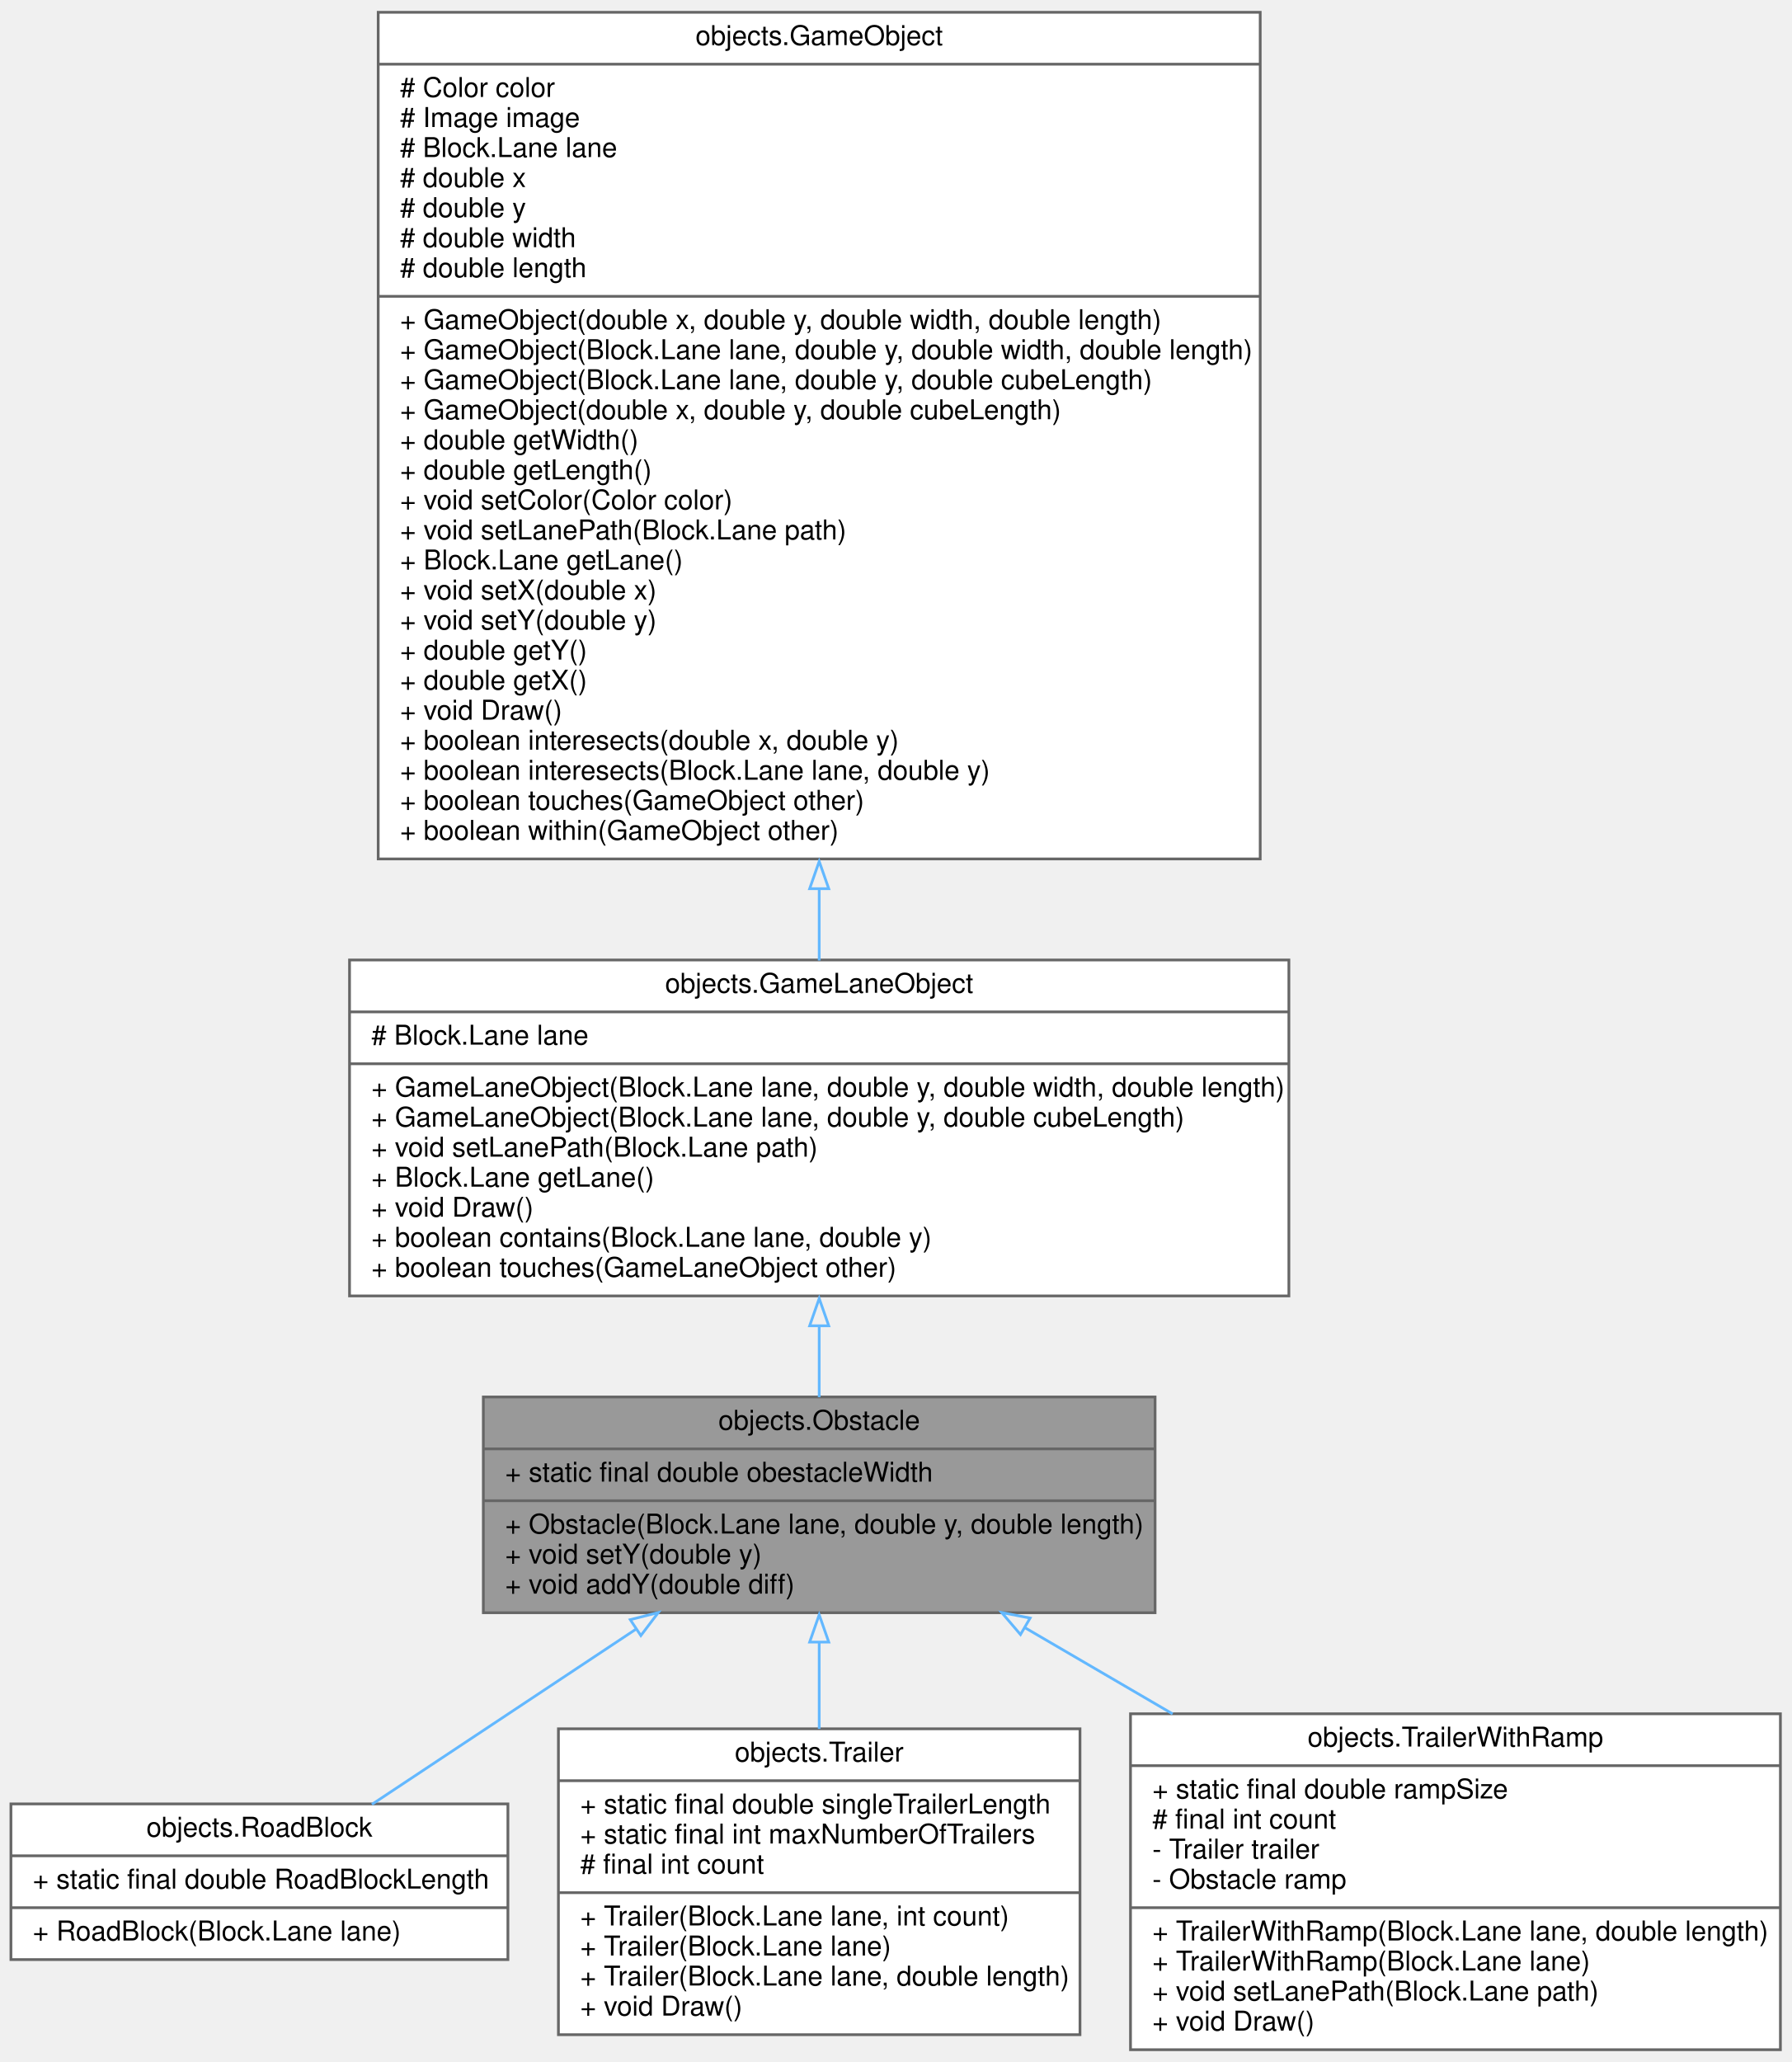
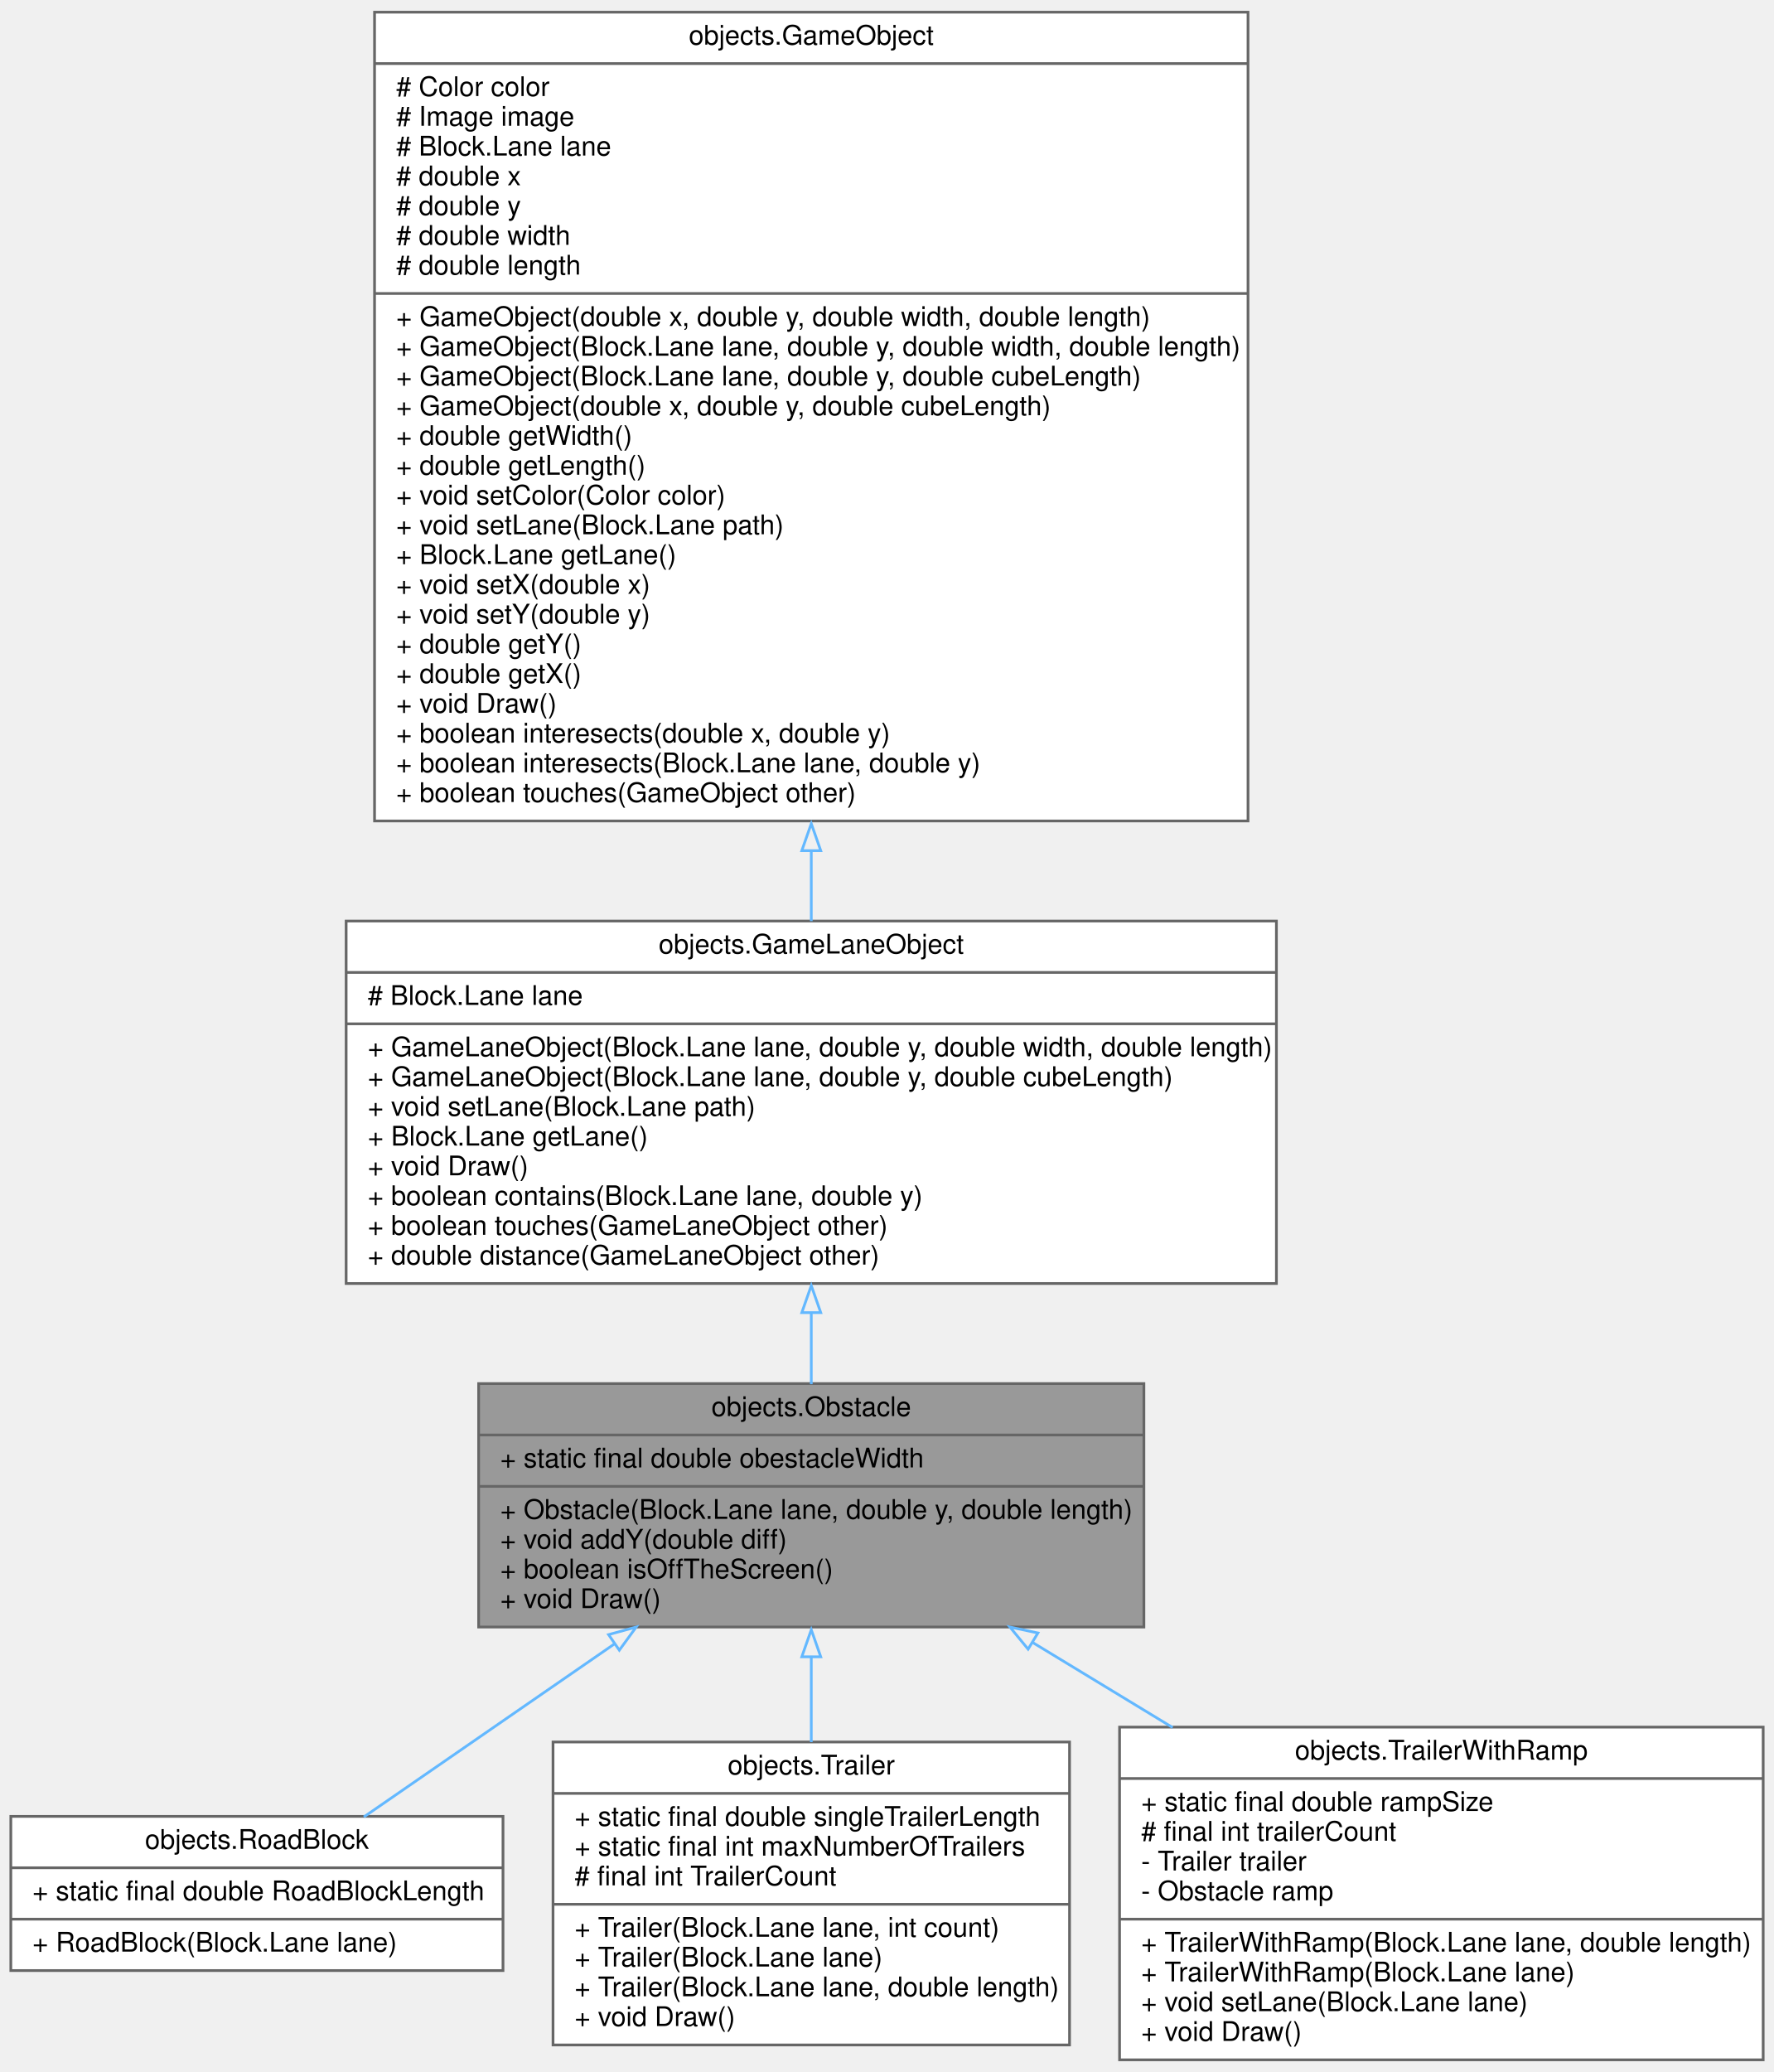
- <svg xmlns="http://www.w3.org/2000/svg" xmlns:xlink="http://www.w3.org/1999/xlink" width="656pt" height="755pt" viewBox="0.00 0.00 656.00 755.00">
-   <g id="graph0" class="graph" transform="scale(1 1) rotate(0) translate(4 751)">
+ <svg xmlns="http://www.w3.org/2000/svg" xmlns:xlink="http://www.w3.org/1999/xlink" width="656pt" height="766pt" viewBox="0.00 0.00 656.00 766.00">
+   <g id="graph0" class="graph" transform="scale(1 1) rotate(0) translate(4 762)">
    <g id="node1" class="node">
      <g id="a_node1">
        <a xlink:title=" ">
-           <polygon fill="#999999" stroke="#666666" points="173,-160.5 173,-239.5 419,-239.5 419,-160.5 173,-160.5" />
-           <text text-anchor="middle" x="296" y="-227.5" font-family="Helvetica,sans-Serif" font-size="10.00">objects.Obstacle</text>
-           <polyline fill="none" stroke="#666666" points="173,-220.5 419,-220.5" />
-           <text text-anchor="start" x="181" y="-208.5" font-family="Helvetica,sans-Serif" font-size="10.00">+ static final double obestacleWidth</text>
-           <polyline fill="none" stroke="#666666" points="173,-201.5 419,-201.5" />
-           <text text-anchor="start" x="181" y="-189.5" font-family="Helvetica,sans-Serif" font-size="10.00">+ Obstacle(Block.Lane lane, double y, double length)</text>
-           <text text-anchor="start" x="181" y="-178.5" font-family="Helvetica,sans-Serif" font-size="10.00">+ void setY(double y)</text>
-           <text text-anchor="start" x="181" y="-167.5" font-family="Helvetica,sans-Serif" font-size="10.00">+ void addY(double diff)</text>
+           <polygon fill="#999999" stroke="#666666" points="173,-160.5 173,-250.5 419,-250.5 419,-160.5 173,-160.5" />
+           <text text-anchor="middle" x="296" y="-238.5" font-family="Helvetica,sans-Serif" font-size="10.00">objects.Obstacle</text>
+           <polyline fill="none" stroke="#666666" points="173,-231.5 419,-231.5" />
+           <text text-anchor="start" x="181" y="-219.5" font-family="Helvetica,sans-Serif" font-size="10.00">+ static final double obestacleWidth</text>
+           <polyline fill="none" stroke="#666666" points="173,-212.5 419,-212.5" />
+           <text text-anchor="start" x="181" y="-200.5" font-family="Helvetica,sans-Serif" font-size="10.00">+ Obstacle(Block.Lane lane, double y, double length)</text>
+           <text text-anchor="start" x="181" y="-189.5" font-family="Helvetica,sans-Serif" font-size="10.00">+ void addY(double diff)</text>
+           <text text-anchor="start" x="181" y="-178.5" font-family="Helvetica,sans-Serif" font-size="10.00">+ boolean isOffTheScreen()</text>
+           <text text-anchor="start" x="181" y="-167.5" font-family="Helvetica,sans-Serif" font-size="10.00">+ void Draw()</text>
        </a>
      </g>
    </g>
    <g id="node4" class="node">
      <g id="a_node4">
        <a xlink:href="classobjects_1_1RoadBlock.html" target="_top" xlink:title=" ">
          <polygon fill="white" stroke="#666666" points="0,-33.5 0,-90.5 182,-90.5 182,-33.5 0,-33.5" />
          <text text-anchor="middle" x="91" y="-78.5" font-family="Helvetica,sans-Serif" font-size="10.00">objects.RoadBlock</text>
          <polyline fill="none" stroke="#666666" points="0,-71.5 182,-71.5" />
          <text text-anchor="start" x="8" y="-59.5" font-family="Helvetica,sans-Serif" font-size="10.00">+ static final double RoadBlockLength</text>
          <polyline fill="none" stroke="#666666" points="0,-52.5 182,-52.5" />
          <text text-anchor="start" x="8" y="-40.5" font-family="Helvetica,sans-Serif" font-size="10.00">+ RoadBlock(Block.Lane lane)</text>
        </a>
      </g>
    </g>
    <g id="edge3" class="edge">
-       <path fill="none" stroke="#63b8ff" d="M229.21,-154.69C197.24,-133.48 159.97,-108.76 132.2,-90.33" />
-       <polygon fill="none" stroke="#63b8ff" points="226.81,-157.96 237.08,-160.57 230.68,-152.13 226.81,-157.96" />
+       <path fill="none" stroke="#63b8ff" d="M223.55,-154.49C192.26,-132.9 156.87,-108.47 130.54,-90.29" />
+       <polygon fill="none" stroke="#63b8ff" points="221.04,-157.7 231.26,-160.5 225.02,-151.94 221.04,-157.7" />
    </g>
    <g id="node5" class="node">
      <g id="a_node5">
        <a xlink:href="classobjects_1_1Trailer.html" target="_top" xlink:title=" ">
          <polygon fill="white" stroke="#666666" points="200.5,-6 200.5,-118 391.5,-118 391.5,-6 200.5,-6" />
          <text text-anchor="middle" x="296" y="-106" font-family="Helvetica,sans-Serif" font-size="10.00">objects.Trailer</text>
          <polyline fill="none" stroke="#666666" points="200.5,-99 391.5,-99" />
          <text text-anchor="start" x="208.5" y="-87" font-family="Helvetica,sans-Serif" font-size="10.00">+ static final double singleTrailerLength</text>
          <text text-anchor="start" x="208.5" y="-76" font-family="Helvetica,sans-Serif" font-size="10.00">+ static final int maxNumberOfTrailers</text>
-           <text text-anchor="start" x="208.5" y="-65" font-family="Helvetica,sans-Serif" font-size="10.00"># final int count</text>
+           <text text-anchor="start" x="208.5" y="-65" font-family="Helvetica,sans-Serif" font-size="10.00"># final int TrailerCount</text>
          <polyline fill="none" stroke="#666666" points="200.5,-58 391.5,-58" />
          <text text-anchor="start" x="208.5" y="-46" font-family="Helvetica,sans-Serif" font-size="10.00">+ Trailer(Block.Lane lane, int count)</text>
          <text text-anchor="start" x="208.5" y="-35" font-family="Helvetica,sans-Serif" font-size="10.00">+ Trailer(Block.Lane lane)</text>
          <text text-anchor="start" x="208.5" y="-24" font-family="Helvetica,sans-Serif" font-size="10.00">+ Trailer(Block.Lane lane, double length)</text>
          <text text-anchor="start" x="208.5" y="-13" font-family="Helvetica,sans-Serif" font-size="10.00">+ void Draw()</text>
        </a>
      </g>
    </g>
    <g id="edge4" class="edge">
-       <path fill="none" stroke="#63b8ff" d="M296,-149.83C296,-139.48 296,-128.5 296,-117.96" />
-       <polygon fill="none" stroke="#63b8ff" points="292.5,-149.75 296,-159.75 299.5,-149.75 292.5,-149.75" />
+       <path fill="none" stroke="#63b8ff" d="M296,-149.83C296,-139.37 296,-128.42 296,-117.95" />
+       <polygon fill="none" stroke="#63b8ff" points="292.5,-149.5 296,-159.5 299.5,-149.5 292.5,-149.5" />
    </g>
    <g id="node6" class="node">
      <g id="a_node6">
        <a xlink:href="classobjects_1_1TrailerWithRamp.html" target="_top" xlink:title=" ">
          <polygon fill="white" stroke="#666666" points="410,-0.5 410,-123.5 648,-123.5 648,-0.5 410,-0.5" />
          <text text-anchor="middle" x="529" y="-111.5" font-family="Helvetica,sans-Serif" font-size="10.00">objects.TrailerWithRamp</text>
          <polyline fill="none" stroke="#666666" points="410,-104.5 648,-104.5" />
          <text text-anchor="start" x="418" y="-92.5" font-family="Helvetica,sans-Serif" font-size="10.00">+ static final double rampSize</text>
-           <text text-anchor="start" x="418" y="-81.5" font-family="Helvetica,sans-Serif" font-size="10.00"># final int count</text>
+           <text text-anchor="start" x="418" y="-81.5" font-family="Helvetica,sans-Serif" font-size="10.00"># final int trailerCount</text>
          <text text-anchor="start" x="418" y="-70.5" font-family="Helvetica,sans-Serif" font-size="10.00">- Trailer trailer</text>
          <text text-anchor="start" x="418" y="-59.5" font-family="Helvetica,sans-Serif" font-size="10.00">- Obstacle ramp</text>
          <polyline fill="none" stroke="#666666" points="410,-52.5 648,-52.5" />
          <text text-anchor="start" x="418" y="-40.5" font-family="Helvetica,sans-Serif" font-size="10.00">+ TrailerWithRamp(Block.Lane lane, double length)</text>
          <text text-anchor="start" x="418" y="-29.5" font-family="Helvetica,sans-Serif" font-size="10.00">+ TrailerWithRamp(Block.Lane lane)</text>
-           <text text-anchor="start" x="418" y="-18.5" font-family="Helvetica,sans-Serif" font-size="10.00">+ void setLanePath(Block.Lane path)</text>
+           <text text-anchor="start" x="418" y="-18.5" font-family="Helvetica,sans-Serif" font-size="10.00">+ void setLane(Block.Lane lane)</text>
          <text text-anchor="start" x="418" y="-7.5" font-family="Helvetica,sans-Serif" font-size="10.00">+ void Draw()</text>
        </a>
      </g>
    </g>
    <g id="edge5" class="edge">
-       <path fill="none" stroke="#63b8ff" d="M371.27,-155.06C388.54,-144.99 407.19,-134.1 425.42,-123.46" />
-       <polygon fill="none" stroke="#63b8ff" points="369.71,-152.51 362.83,-160.57 373.24,-158.55 369.71,-152.51" />
+       <path fill="none" stroke="#63b8ff" d="M377.65,-154.91C394.45,-144.71 412.3,-133.87 429.64,-123.34" />
+       <polygon fill="none" stroke="#63b8ff" points="376.18,-152.32 369.45,-160.5 379.81,-158.3 376.18,-152.32" />
    </g>
    <g id="node2" class="node">
      <g id="a_node2">
        <a xlink:href="classobjects_1_1GameLaneObject.html" target="_top" xlink:title=" ">
-           <polygon fill="white" stroke="#666666" points="124,-276.5 124,-399.5 468,-399.5 468,-276.5 124,-276.5" />
-           <text text-anchor="middle" x="296" y="-387.5" font-family="Helvetica,sans-Serif" font-size="10.00">objects.GameLaneObject</text>
-           <polyline fill="none" stroke="#666666" points="124,-380.5 468,-380.5" />
-           <text text-anchor="start" x="132" y="-368.5" font-family="Helvetica,sans-Serif" font-size="10.00"># Block.Lane lane</text>
-           <polyline fill="none" stroke="#666666" points="124,-361.5 468,-361.5" />
-           <text text-anchor="start" x="132" y="-349.5" font-family="Helvetica,sans-Serif" font-size="10.00">+ GameLaneObject(Block.Lane lane, double y, double width, double length)</text>
-           <text text-anchor="start" x="132" y="-338.5" font-family="Helvetica,sans-Serif" font-size="10.00">+ GameLaneObject(Block.Lane lane, double y, double cubeLength)</text>
-           <text text-anchor="start" x="132" y="-327.5" font-family="Helvetica,sans-Serif" font-size="10.00">+ void setLanePath(Block.Lane path)</text>
-           <text text-anchor="start" x="132" y="-316.5" font-family="Helvetica,sans-Serif" font-size="10.00">+ Block.Lane getLane()</text>
-           <text text-anchor="start" x="132" y="-305.5" font-family="Helvetica,sans-Serif" font-size="10.00">+ void Draw()</text>
-           <text text-anchor="start" x="132" y="-294.5" font-family="Helvetica,sans-Serif" font-size="10.00">+ boolean contains(Block.Lane lane, double y)</text>
-           <text text-anchor="start" x="132" y="-283.5" font-family="Helvetica,sans-Serif" font-size="10.00">+ boolean touches(GameLaneObject other)</text>
+           <polygon fill="white" stroke="#666666" points="124,-287.5 124,-421.5 468,-421.5 468,-287.5 124,-287.5" />
+           <text text-anchor="middle" x="296" y="-409.5" font-family="Helvetica,sans-Serif" font-size="10.00">objects.GameLaneObject</text>
+           <polyline fill="none" stroke="#666666" points="124,-402.5 468,-402.5" />
+           <text text-anchor="start" x="132" y="-390.5" font-family="Helvetica,sans-Serif" font-size="10.00"># Block.Lane lane</text>
+           <polyline fill="none" stroke="#666666" points="124,-383.5 468,-383.5" />
+           <text text-anchor="start" x="132" y="-371.5" font-family="Helvetica,sans-Serif" font-size="10.00">+ GameLaneObject(Block.Lane lane, double y, double width, double length)</text>
+           <text text-anchor="start" x="132" y="-360.5" font-family="Helvetica,sans-Serif" font-size="10.00">+ GameLaneObject(Block.Lane lane, double y, double cubeLength)</text>
+           <text text-anchor="start" x="132" y="-349.5" font-family="Helvetica,sans-Serif" font-size="10.00">+ void setLane(Block.Lane path)</text>
+           <text text-anchor="start" x="132" y="-338.5" font-family="Helvetica,sans-Serif" font-size="10.00">+ Block.Lane getLane()</text>
+           <text text-anchor="start" x="132" y="-327.5" font-family="Helvetica,sans-Serif" font-size="10.00">+ void Draw()</text>
+           <text text-anchor="start" x="132" y="-316.5" font-family="Helvetica,sans-Serif" font-size="10.00">+ boolean contains(Block.Lane lane, double y)</text>
+           <text text-anchor="start" x="132" y="-305.5" font-family="Helvetica,sans-Serif" font-size="10.00">+ boolean touches(GameLaneObject other)</text>
+           <text text-anchor="start" x="132" y="-294.5" font-family="Helvetica,sans-Serif" font-size="10.00">+ double distance(GameLaneObject other)</text>
        </a>
      </g>
    </g>
    <g id="edge1" class="edge">
-       <path fill="none" stroke="#63b8ff" d="M296,-265.56C296,-256.54 296,-247.61 296,-239.39" />
-       <polygon fill="none" stroke="#63b8ff" points="292.5,-265.56 296,-275.56 299.5,-265.56 292.5,-265.56" />
+       <path fill="none" stroke="#63b8ff" d="M296,-276.99C296,-267.83 296,-258.74 296,-250.27" />
+       <polygon fill="none" stroke="#63b8ff" points="292.5,-276.74 296,-286.74 299.5,-276.74 292.5,-276.74" />
    </g>
    <g id="node3" class="node">
      <g id="a_node3">
        <a xlink:href="classobjects_1_1GameObject.html" target="_top" xlink:title=" ">
-           <polygon fill="white" stroke="#666666" points="134.5,-436.5 134.5,-746.5 457.5,-746.5 457.5,-436.5 134.5,-436.5" />
-           <text text-anchor="middle" x="296" y="-734.5" font-family="Helvetica,sans-Serif" font-size="10.00">objects.GameObject</text>
-           <polyline fill="none" stroke="#666666" points="134.5,-727.5 457.5,-727.5" />
-           <text text-anchor="start" x="142.5" y="-715.5" font-family="Helvetica,sans-Serif" font-size="10.00"># Color color</text>
-           <text text-anchor="start" x="142.5" y="-704.5" font-family="Helvetica,sans-Serif" font-size="10.00"># Image image</text>
-           <text text-anchor="start" x="142.5" y="-693.5" font-family="Helvetica,sans-Serif" font-size="10.00"># Block.Lane lane</text>
-           <text text-anchor="start" x="142.5" y="-682.5" font-family="Helvetica,sans-Serif" font-size="10.00"># double x</text>
-           <text text-anchor="start" x="142.5" y="-671.5" font-family="Helvetica,sans-Serif" font-size="10.00"># double y</text>
-           <text text-anchor="start" x="142.5" y="-660.5" font-family="Helvetica,sans-Serif" font-size="10.00"># double width</text>
-           <text text-anchor="start" x="142.5" y="-649.5" font-family="Helvetica,sans-Serif" font-size="10.00"># double length</text>
-           <polyline fill="none" stroke="#666666" points="134.5,-642.5 457.5,-642.5" />
-           <text text-anchor="start" x="142.5" y="-630.5" font-family="Helvetica,sans-Serif" font-size="10.00">+ GameObject(double x, double y, double width, double length)</text>
-           <text text-anchor="start" x="142.5" y="-619.5" font-family="Helvetica,sans-Serif" font-size="10.00">+ GameObject(Block.Lane lane, double y, double width, double length)</text>
-           <text text-anchor="start" x="142.5" y="-608.5" font-family="Helvetica,sans-Serif" font-size="10.00">+ GameObject(Block.Lane lane, double y, double cubeLength)</text>
-           <text text-anchor="start" x="142.5" y="-597.5" font-family="Helvetica,sans-Serif" font-size="10.00">+ GameObject(double x, double y, double cubeLength)</text>
-           <text text-anchor="start" x="142.5" y="-586.5" font-family="Helvetica,sans-Serif" font-size="10.00">+ double getWidth()</text>
-           <text text-anchor="start" x="142.5" y="-575.5" font-family="Helvetica,sans-Serif" font-size="10.00">+ double getLength()</text>
-           <text text-anchor="start" x="142.5" y="-564.5" font-family="Helvetica,sans-Serif" font-size="10.00">+ void setColor(Color color)</text>
-           <text text-anchor="start" x="142.5" y="-553.5" font-family="Helvetica,sans-Serif" font-size="10.00">+ void setLanePath(Block.Lane path)</text>
-           <text text-anchor="start" x="142.5" y="-542.5" font-family="Helvetica,sans-Serif" font-size="10.00">+ Block.Lane getLane()</text>
-           <text text-anchor="start" x="142.5" y="-531.5" font-family="Helvetica,sans-Serif" font-size="10.00">+ void setX(double x)</text>
-           <text text-anchor="start" x="142.5" y="-520.5" font-family="Helvetica,sans-Serif" font-size="10.00">+ void setY(double y)</text>
-           <text text-anchor="start" x="142.5" y="-509.5" font-family="Helvetica,sans-Serif" font-size="10.00">+ double getY()</text>
-           <text text-anchor="start" x="142.5" y="-498.5" font-family="Helvetica,sans-Serif" font-size="10.00">+ double getX()</text>
-           <text text-anchor="start" x="142.5" y="-487.5" font-family="Helvetica,sans-Serif" font-size="10.00">+ void Draw()</text>
-           <text text-anchor="start" x="142.5" y="-476.5" font-family="Helvetica,sans-Serif" font-size="10.00">+ boolean interesects(double x, double y)</text>
-           <text text-anchor="start" x="142.5" y="-465.5" font-family="Helvetica,sans-Serif" font-size="10.00">+ boolean interesects(Block.Lane lane, double y)</text>
-           <text text-anchor="start" x="142.5" y="-454.5" font-family="Helvetica,sans-Serif" font-size="10.00">+ boolean touches(GameObject other)</text>
-           <text text-anchor="start" x="142.5" y="-443.5" font-family="Helvetica,sans-Serif" font-size="10.00">+ boolean within(GameObject other)</text>
+           <polygon fill="white" stroke="#666666" points="134.5,-458.5 134.5,-757.5 457.5,-757.5 457.5,-458.5 134.5,-458.5" />
+           <text text-anchor="middle" x="296" y="-745.5" font-family="Helvetica,sans-Serif" font-size="10.00">objects.GameObject</text>
+           <polyline fill="none" stroke="#666666" points="134.5,-738.5 457.5,-738.5" />
+           <text text-anchor="start" x="142.5" y="-726.5" font-family="Helvetica,sans-Serif" font-size="10.00"># Color color</text>
+           <text text-anchor="start" x="142.5" y="-715.5" font-family="Helvetica,sans-Serif" font-size="10.00"># Image image</text>
+           <text text-anchor="start" x="142.5" y="-704.5" font-family="Helvetica,sans-Serif" font-size="10.00"># Block.Lane lane</text>
+           <text text-anchor="start" x="142.5" y="-693.5" font-family="Helvetica,sans-Serif" font-size="10.00"># double x</text>
+           <text text-anchor="start" x="142.5" y="-682.5" font-family="Helvetica,sans-Serif" font-size="10.00"># double y</text>
+           <text text-anchor="start" x="142.5" y="-671.5" font-family="Helvetica,sans-Serif" font-size="10.00"># double width</text>
+           <text text-anchor="start" x="142.5" y="-660.5" font-family="Helvetica,sans-Serif" font-size="10.00"># double length</text>
+           <polyline fill="none" stroke="#666666" points="134.5,-653.5 457.5,-653.5" />
+           <text text-anchor="start" x="142.5" y="-641.5" font-family="Helvetica,sans-Serif" font-size="10.00">+ GameObject(double x, double y, double width, double length)</text>
+           <text text-anchor="start" x="142.5" y="-630.5" font-family="Helvetica,sans-Serif" font-size="10.00">+ GameObject(Block.Lane lane, double y, double width, double length)</text>
+           <text text-anchor="start" x="142.5" y="-619.5" font-family="Helvetica,sans-Serif" font-size="10.00">+ GameObject(Block.Lane lane, double y, double cubeLength)</text>
+           <text text-anchor="start" x="142.5" y="-608.5" font-family="Helvetica,sans-Serif" font-size="10.00">+ GameObject(double x, double y, double cubeLength)</text>
+           <text text-anchor="start" x="142.5" y="-597.5" font-family="Helvetica,sans-Serif" font-size="10.00">+ double getWidth()</text>
+           <text text-anchor="start" x="142.5" y="-586.5" font-family="Helvetica,sans-Serif" font-size="10.00">+ double getLength()</text>
+           <text text-anchor="start" x="142.5" y="-575.5" font-family="Helvetica,sans-Serif" font-size="10.00">+ void setColor(Color color)</text>
+           <text text-anchor="start" x="142.5" y="-564.5" font-family="Helvetica,sans-Serif" font-size="10.00">+ void setLane(Block.Lane path)</text>
+           <text text-anchor="start" x="142.5" y="-553.5" font-family="Helvetica,sans-Serif" font-size="10.00">+ Block.Lane getLane()</text>
+           <text text-anchor="start" x="142.5" y="-542.5" font-family="Helvetica,sans-Serif" font-size="10.00">+ void setX(double x)</text>
+           <text text-anchor="start" x="142.5" y="-531.5" font-family="Helvetica,sans-Serif" font-size="10.00">+ void setY(double y)</text>
+           <text text-anchor="start" x="142.5" y="-520.5" font-family="Helvetica,sans-Serif" font-size="10.00">+ double getY()</text>
+           <text text-anchor="start" x="142.5" y="-509.5" font-family="Helvetica,sans-Serif" font-size="10.00">+ double getX()</text>
+           <text text-anchor="start" x="142.5" y="-498.5" font-family="Helvetica,sans-Serif" font-size="10.00">+ void Draw()</text>
+           <text text-anchor="start" x="142.5" y="-487.5" font-family="Helvetica,sans-Serif" font-size="10.00">+ boolean interesects(double x, double y)</text>
+           <text text-anchor="start" x="142.5" y="-476.5" font-family="Helvetica,sans-Serif" font-size="10.00">+ boolean interesects(Block.Lane lane, double y)</text>
+           <text text-anchor="start" x="142.5" y="-465.5" font-family="Helvetica,sans-Serif" font-size="10.00">+ boolean touches(GameObject other)</text>
        </a>
      </g>
    </g>
    <g id="edge2" class="edge">
-       <path fill="none" stroke="#63b8ff" d="M296,-425.7C296,-416.52 296,-407.66 296,-399.32" />
-       <polygon fill="none" stroke="#63b8ff" points="292.5,-425.6 296,-435.6 299.5,-425.6 292.5,-425.6" />
+       <path fill="none" stroke="#63b8ff" d="M296,-447.75C296,-438.67 296,-429.84 296,-421.46" />
+       <polygon fill="none" stroke="#63b8ff" points="292.5,-447.52 296,-457.52 299.5,-447.52 292.5,-447.52" />
    </g>
  </g>
</svg>
